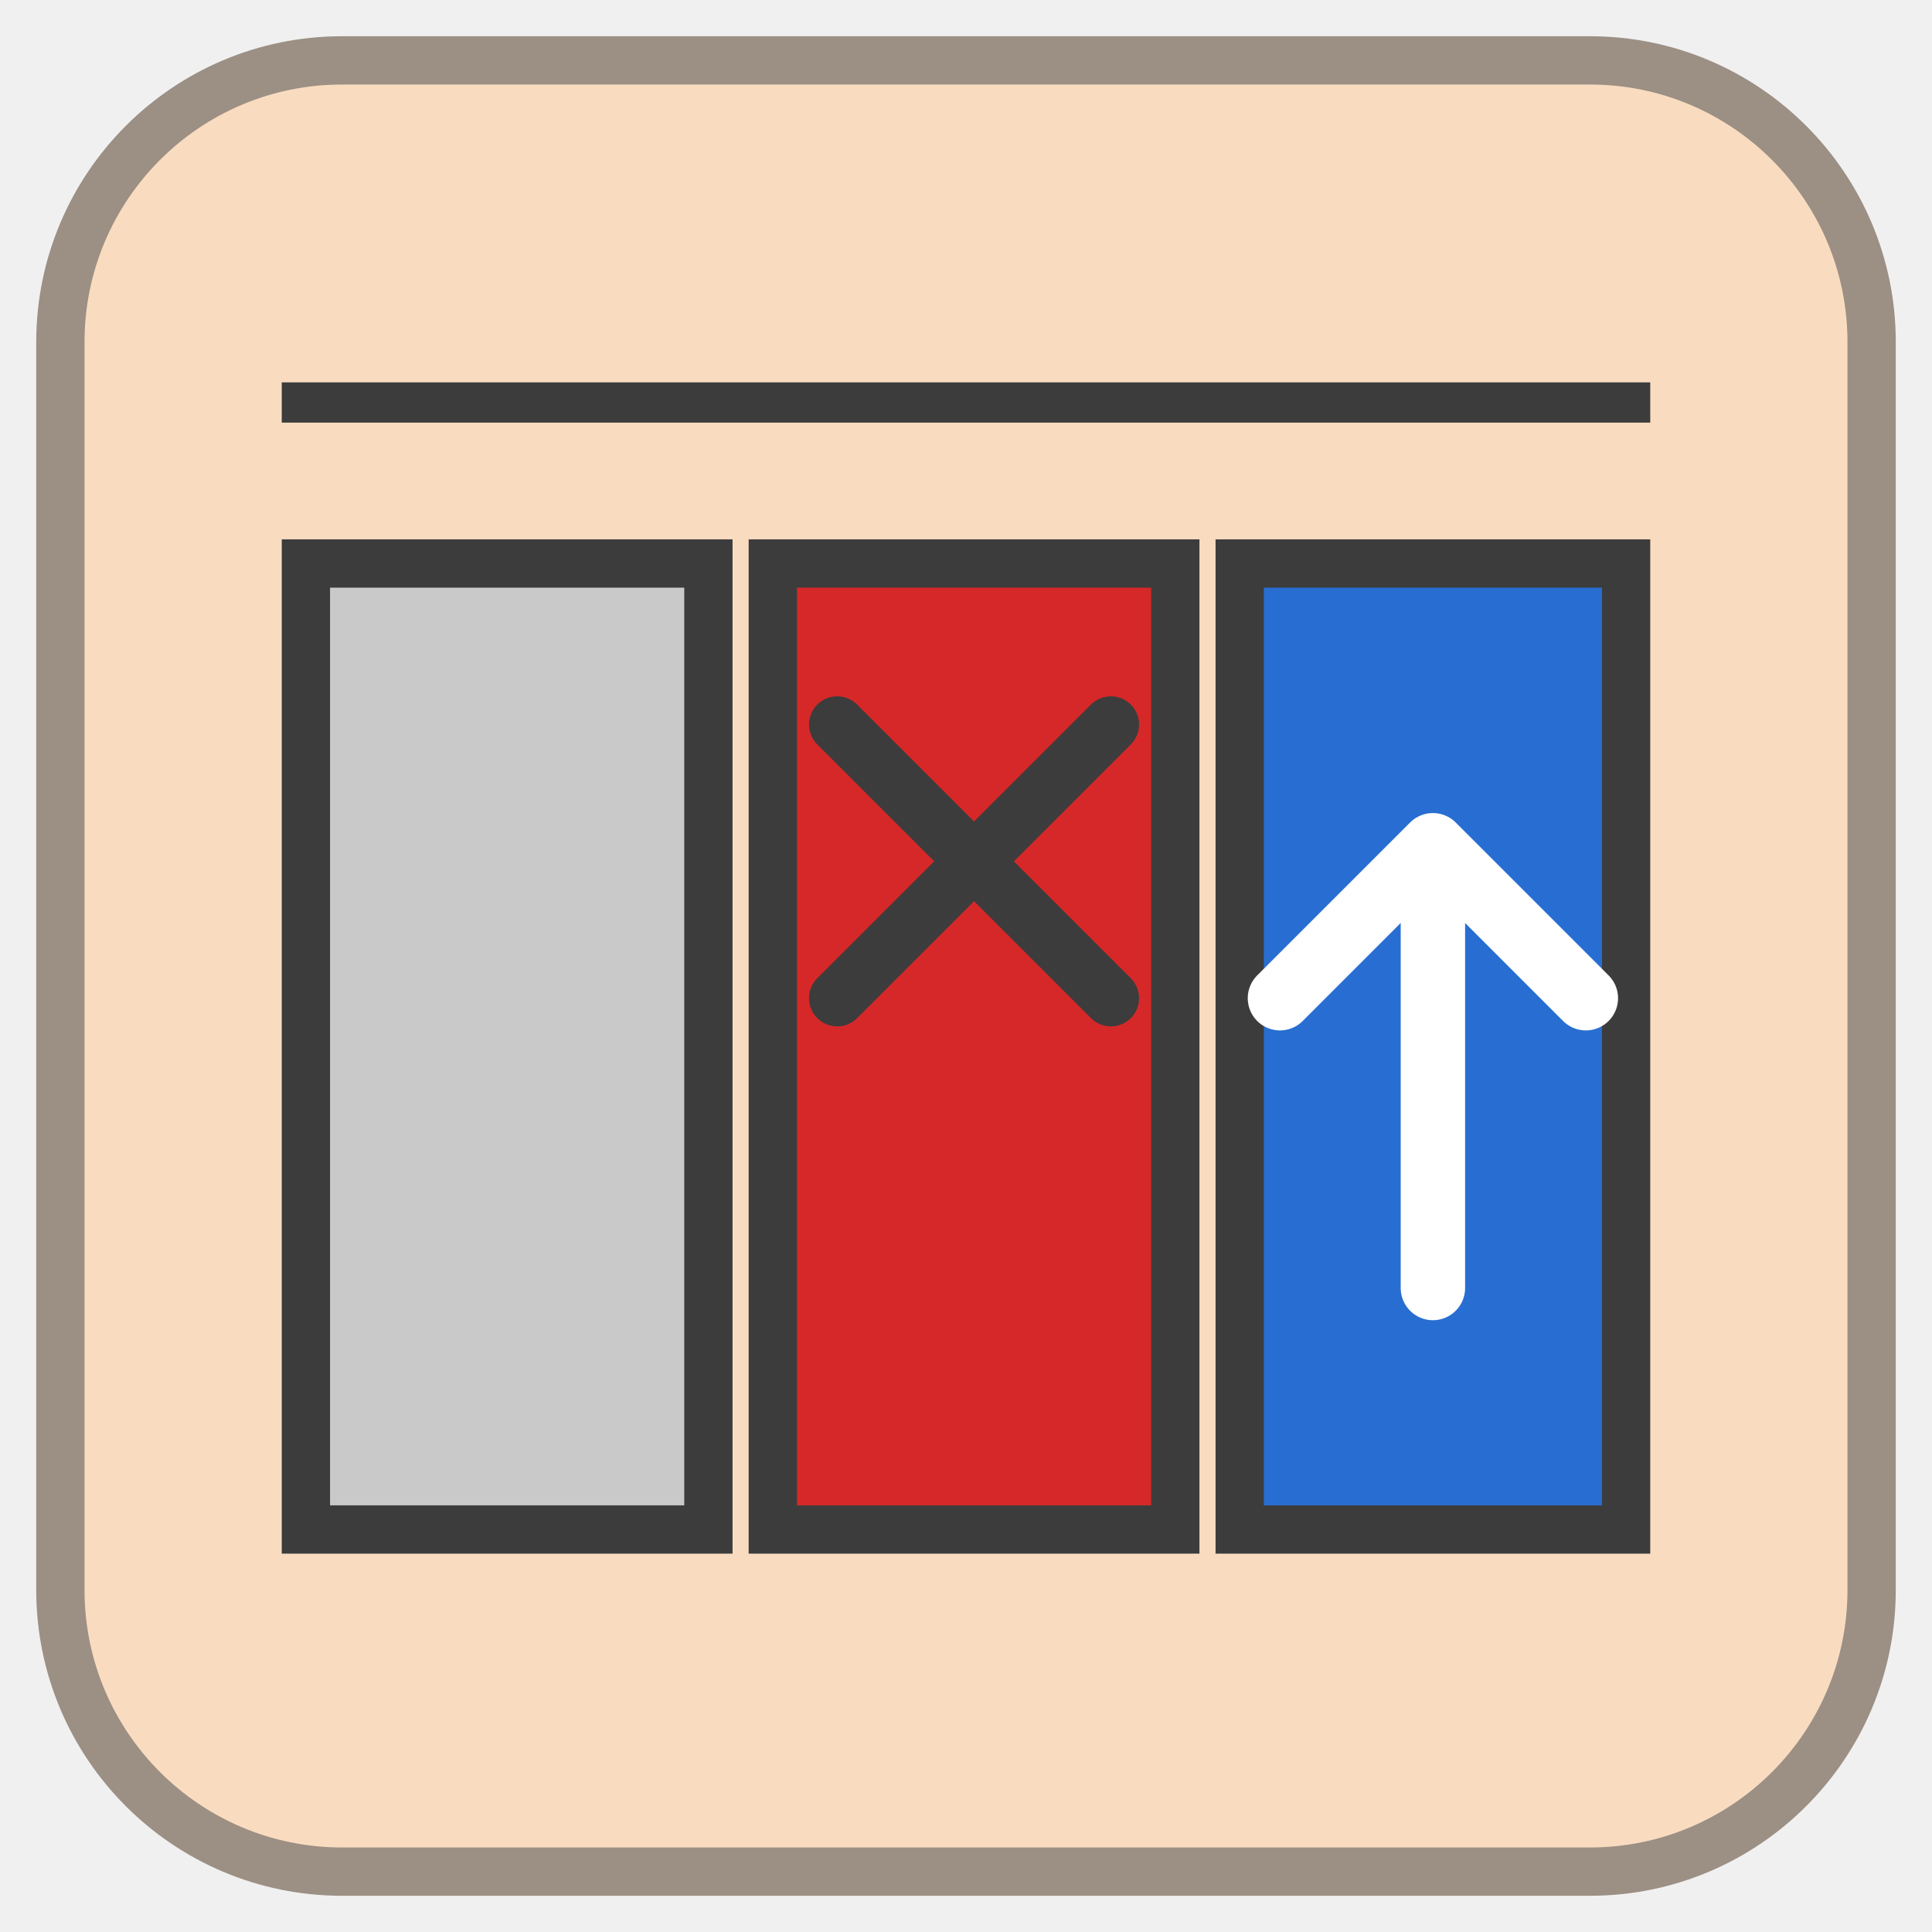
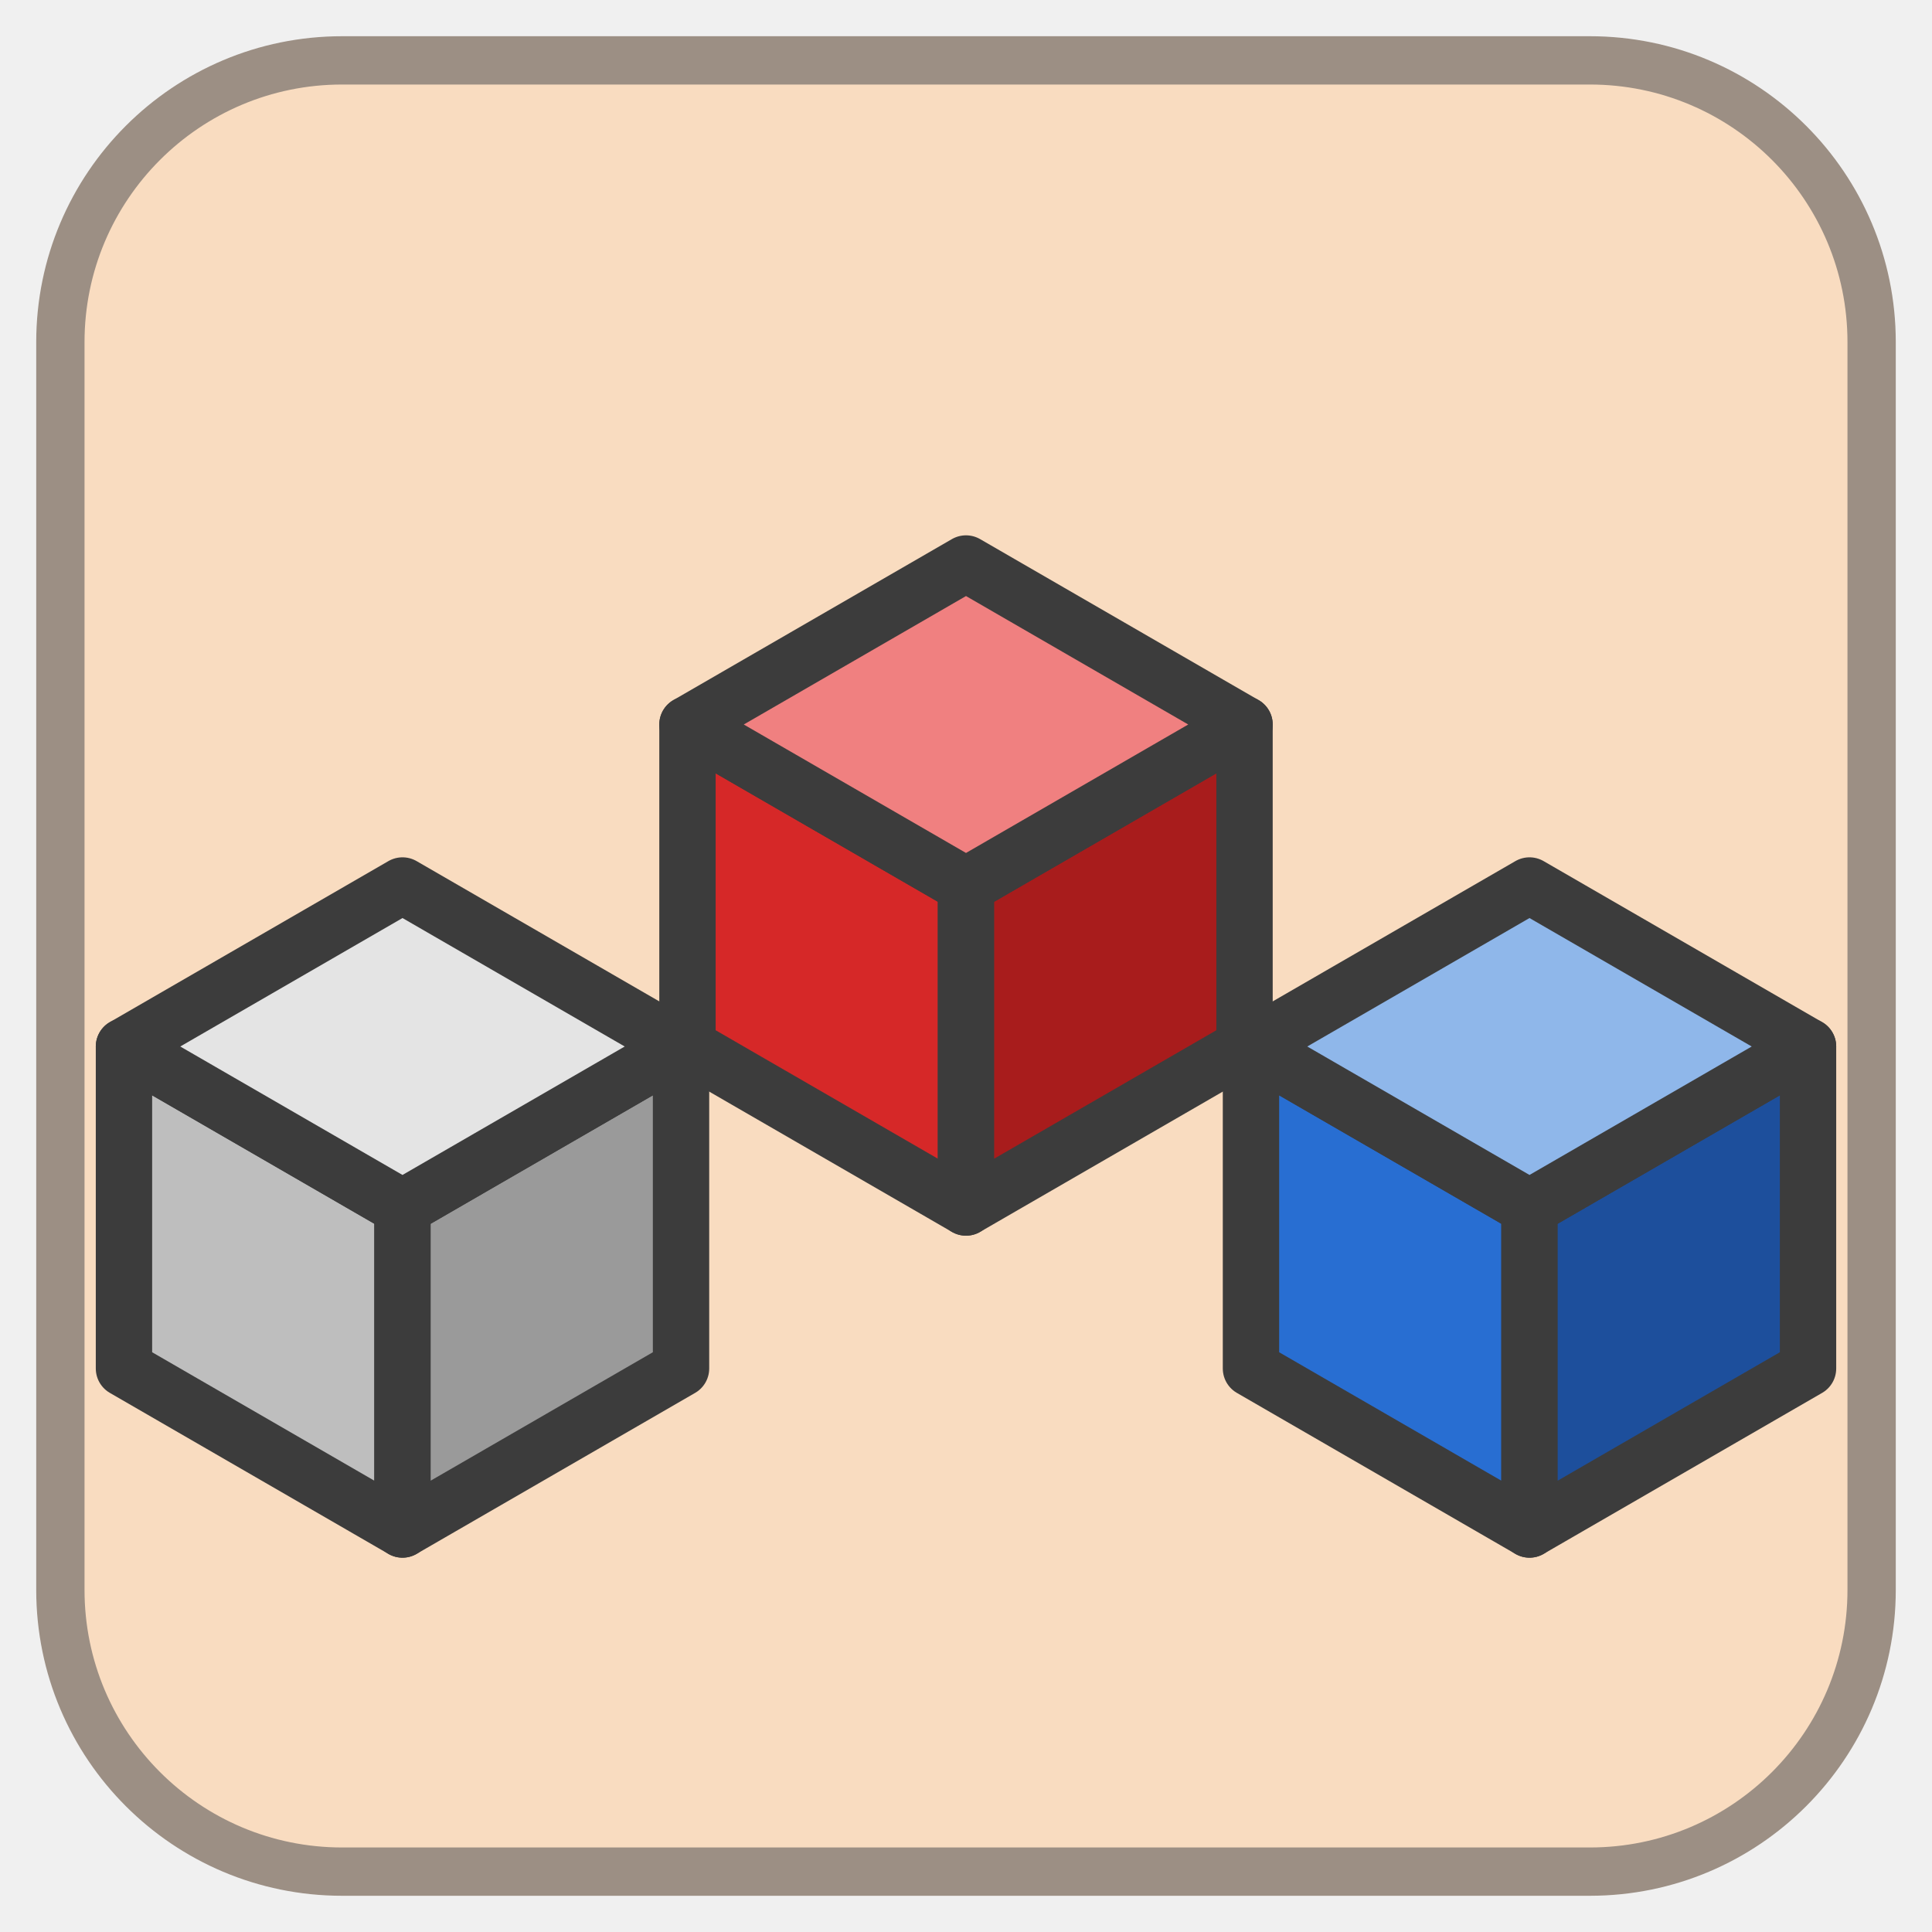
<svg xmlns="http://www.w3.org/2000/svg" viewBox="0 0 24 24" width="24" height="24">
  <rect x="0.75" y="0.75" width="22.5" height="22.5" rx="3.5" fill="#F9DCC0" stroke="#9C8F84" stroke-width="0.6" />
-   <rect x="3.8" y="7" width="5" height="12" fill="#C9C9C9" stroke="#3C3C3C" stroke-width="0.6" />
-   <rect x="9.6" y="7" width="5" height="12" fill="#D62828" stroke="#3C3C3C" stroke-width="0.6" />
-   <rect x="15.4" y="7" width="4.8" height="12" fill="#286ED2" stroke="#3C3C3C" stroke-width="0.6" />
-   <path d="M10.4 9 L13.8 12.4 M13.8 9 L10.4 12.4" stroke="#3C3C3C" stroke-width="0.7" stroke-linecap="round" />
-   <path d="M17.8 16 V10.5 M15.9 12.4 L17.8 10.5 L19.7 12.4" fill="none" stroke="#FFFFFF" stroke-width="0.8" stroke-linecap="round" stroke-linejoin="round" />
-   <path d="M3.5 5 H20.5" stroke="#3C3C3C" stroke-width="0.5" />
+   <path d="M1.54 13.00 L5.00 15.00 L5.00 19.00 L1.54 17.00 Z" fill="#BEBEBE" stroke="#3C3C3C" stroke-width="0.7" stroke-linejoin="round" stroke-linecap="round" />
+   <path d="M8.46 13.00 L5.00 15.00 L5.00 19.00 L8.46 17.00 Z" fill="#9A9A9A" stroke="#3C3C3C" stroke-width="0.7" stroke-linejoin="round" stroke-linecap="round" />
+   <path d="M5.00 11.00 L8.46 13.00 L5.00 15.00 L1.54 13.00 Z" fill="#E4E4E4" stroke="#3C3C3C" stroke-width="0.7" stroke-linejoin="round" stroke-linecap="round" />
+   <path d="M8.54 9.00 L12.00 11.00 L12.00 15.00 L8.54 13.00 Z" fill="#D62828" stroke="#3C3C3C" stroke-width="0.7" stroke-linejoin="round" stroke-linecap="round" />
+   <path d="M15.46 9.00 L12.00 11.00 L12.00 15.00 L15.46 13.00 Z" fill="#A81C1C" stroke="#3C3C3C" stroke-width="0.7" stroke-linejoin="round" stroke-linecap="round" />
+   <path d="M12.00 7.00 L15.46 9.00 L12.00 11.00 L8.54 9.00 Z" fill="#F08080" stroke="#3C3C3C" stroke-width="0.7" stroke-linejoin="round" stroke-linecap="round" />
+   <path d="M15.54 13.00 L19.00 15.00 L19.00 19.00 L15.54 17.00 Z" fill="#286ED2" stroke="#3C3C3C" stroke-width="0.7" stroke-linejoin="round" stroke-linecap="round" />
+   <path d="M22.46 13.00 L19.00 15.00 L19.00 19.00 L22.46 17.00 Z" fill="#1D4F9C" stroke="#3C3C3C" stroke-width="0.7" stroke-linejoin="round" stroke-linecap="round" />
+   <path d="M19.00 11.00 L22.46 13.00 L19.00 15.00 L15.54 13.00 Z" fill="#8FB7EA" stroke="#3C3C3C" stroke-width="0.7" stroke-linejoin="round" stroke-linecap="round" />
</svg>
